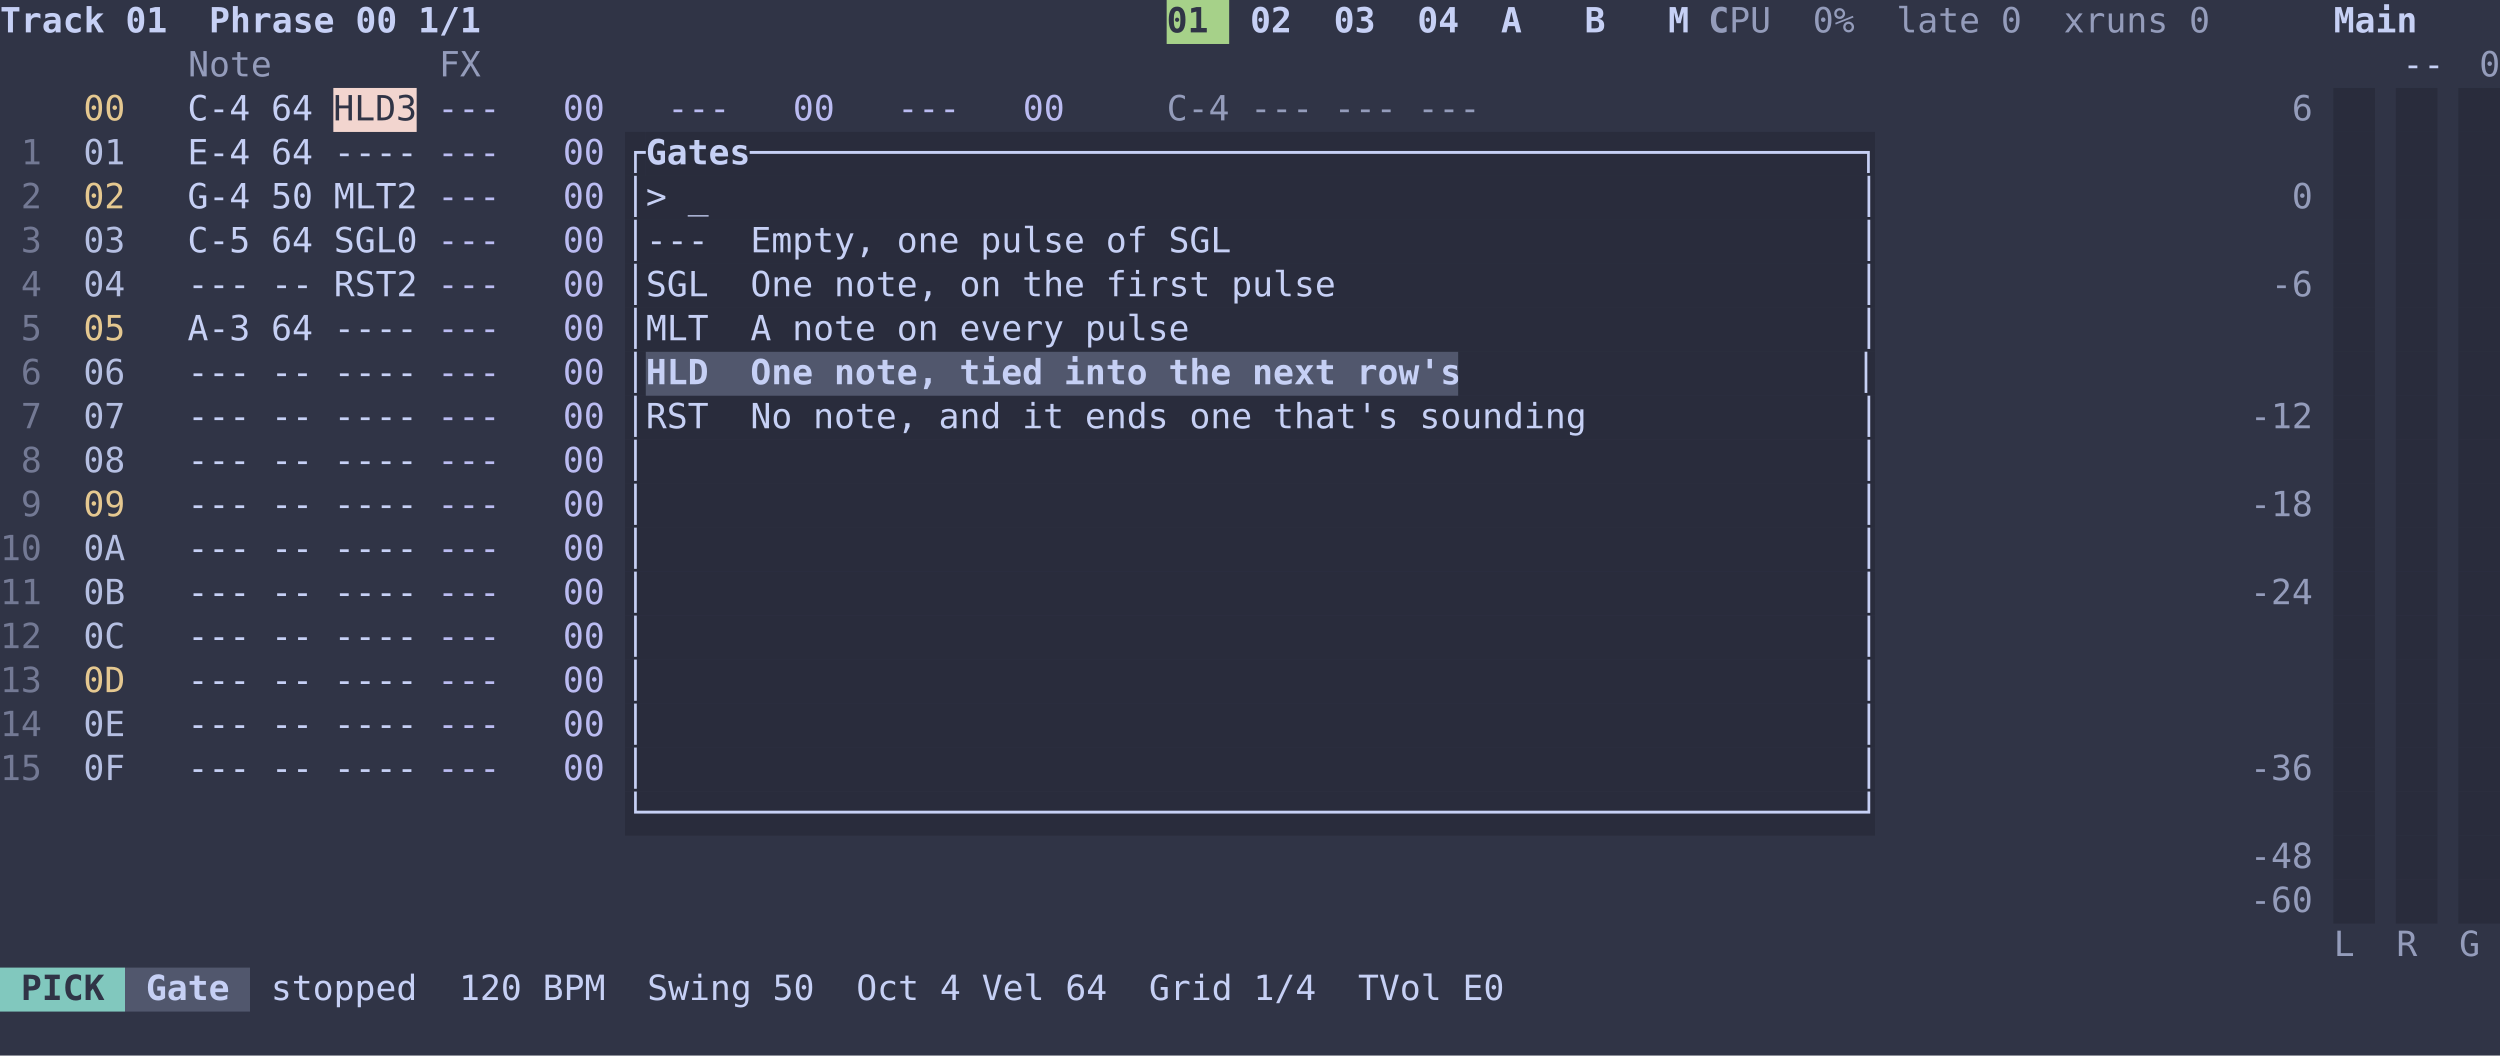
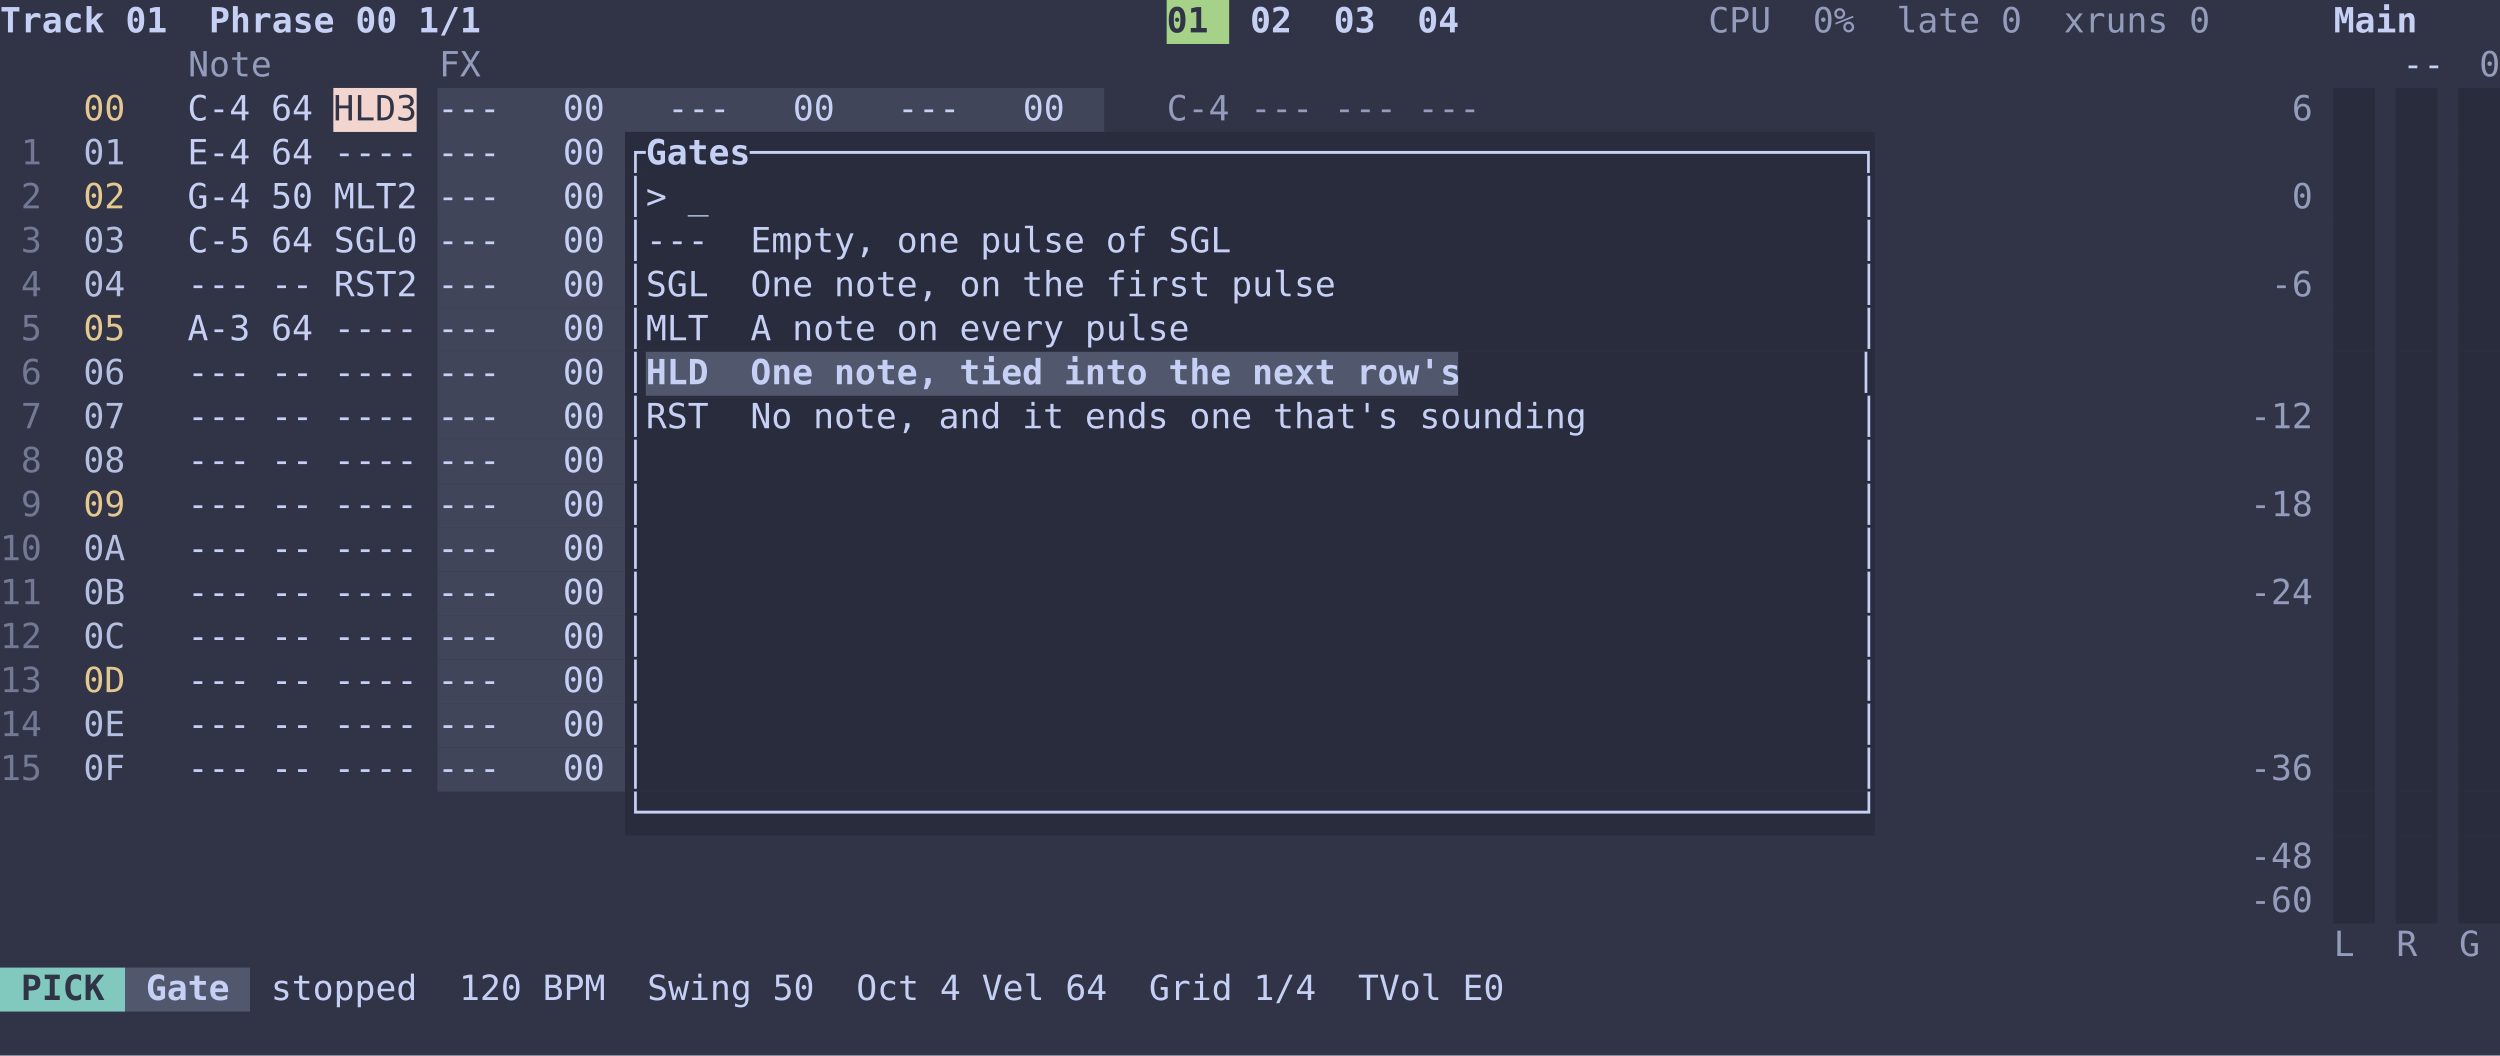
<svg xmlns="http://www.w3.org/2000/svg" viewBox="0 0 1080 456" width="1080" height="456" font-family="'JetBrains Mono', 'SF Mono', Menlo, Consolas, monospace" font-size="15">
  <rect width="100%" height="100%" fill="#303446" />
  <text x="0" y="14" fill="#c6d0f5" font-weight="bold" textLength="495" lengthAdjust="spacingAndGlyphs" xml:space="preserve">Track 01  Phrase 00 1/1                                </text>
  <rect x="504" y="0" width="27" height="19" fill="#a6d189" />
  <text x="504" y="14" fill="#303446" font-weight="bold" textLength="27" lengthAdjust="spacingAndGlyphs" xml:space="preserve">01 </text>
-   <text x="531" y="14" fill="#c6d0f5" font-weight="bold" textLength="207" lengthAdjust="spacingAndGlyphs" xml:space="preserve"> 02  03  04  A   B   M </text>
-   <text x="738" y="14" fill="#949cbb" font-weight="bold" textLength="9" lengthAdjust="spacingAndGlyphs" xml:space="preserve">C</text>
-   <text x="747" y="14" fill="#949cbb" textLength="216" lengthAdjust="spacingAndGlyphs" xml:space="preserve">PU  0%  late 0  xruns 0 </text>
+   <text x="531" y="14" fill="#c6d0f5" font-weight="bold" textLength="108" lengthAdjust="spacingAndGlyphs" xml:space="preserve"> 02  03  04 </text>
+   <text x="738" y="14" fill="#949cbb" textLength="225" lengthAdjust="spacingAndGlyphs" xml:space="preserve">CPU  0%  late 0  xruns 0 </text>
  <text x="963" y="14" fill="#c6d0f5" font-weight="bold" textLength="81" lengthAdjust="spacingAndGlyphs" xml:space="preserve">     Main</text>
  <text x="0" y="33" fill="#949cbb" textLength="207" lengthAdjust="spacingAndGlyphs" xml:space="preserve">         Note        FX</text>
  <text x="207" y="33" fill="#c6d0f5" textLength="855" lengthAdjust="spacingAndGlyphs" xml:space="preserve">                                                                                            -- </text>
  <text x="1062" y="33" fill="#949cbb" textLength="18" lengthAdjust="spacingAndGlyphs" xml:space="preserve"> 0</text>
  <text x="27" y="52" fill="#e5c890" textLength="27" lengthAdjust="spacingAndGlyphs" xml:space="preserve"> 00</text>
  <text x="81" y="52" fill="#c6d0f5" textLength="63" lengthAdjust="spacingAndGlyphs" xml:space="preserve">C-4 64 </text>
  <rect x="144" y="38" width="36" height="19" fill="#f2d5cf" />
  <text x="144" y="52" fill="#303446" textLength="36" lengthAdjust="spacingAndGlyphs" xml:space="preserve">HLD3</text>
-   <text x="189" y="52" fill="#babbf1" textLength="288" lengthAdjust="spacingAndGlyphs" xml:space="preserve">---   00   ---   00   ---   00  </text>
+   <rect x="189" y="38" width="288" height="19" fill="#414559" />
+   <text x="189" y="52" fill="#c6d0f5" textLength="288" lengthAdjust="spacingAndGlyphs" xml:space="preserve">---   00   ---   00   ---   00  </text>
  <text x="495" y="52" fill="#949cbb" textLength="144" lengthAdjust="spacingAndGlyphs" xml:space="preserve"> C-4 --- --- ---</text>
  <text x="963" y="52" fill="#949cbb" textLength="45" lengthAdjust="spacingAndGlyphs" xml:space="preserve">   6 </text>
  <rect x="1008" y="38" width="18" height="19" fill="#292c3c" />
  <rect x="1035" y="38" width="18" height="19" fill="#292c3c" />
  <rect x="1062" y="38" width="18" height="19" fill="#292c3c" />
  <text x="0" y="71" fill="#737994" textLength="27" lengthAdjust="spacingAndGlyphs" xml:space="preserve"> 1 </text>
  <text x="27" y="71" fill="#b5bfe2" textLength="27" lengthAdjust="spacingAndGlyphs" xml:space="preserve"> 01</text>
  <text x="81" y="71" fill="#c6d0f5" textLength="108" lengthAdjust="spacingAndGlyphs" xml:space="preserve">E-4 64 ---- </text>
-   <text x="189" y="71" fill="#babbf1" textLength="81" lengthAdjust="spacingAndGlyphs" xml:space="preserve">---   00 </text>
+   <rect x="189" y="57" width="81" height="19" fill="#414559" />
+   <text x="189" y="71" fill="#c6d0f5" textLength="81" lengthAdjust="spacingAndGlyphs" xml:space="preserve">---   00 </text>
  <rect x="270" y="57" width="9" height="19" fill="#292c3c" />
  <text x="270" y="71" fill="#c6d0f5" textLength="9" lengthAdjust="spacingAndGlyphs" xml:space="preserve">┌</text>
  <rect x="279" y="57" width="45" height="19" fill="#292c3c" />
  <text x="279" y="71" fill="#c6d0f5" font-weight="bold" textLength="45" lengthAdjust="spacingAndGlyphs" xml:space="preserve">Gates</text>
  <rect x="324" y="57" width="486" height="19" fill="#292c3c" />
  <text x="324" y="71" fill="#c6d0f5" textLength="486" lengthAdjust="spacingAndGlyphs" xml:space="preserve">─────────────────────────────────────────────────────┐</text>
  <rect x="1008" y="57" width="18" height="19" fill="#292c3c" />
  <rect x="1035" y="57" width="18" height="19" fill="#292c3c" />
  <rect x="1062" y="57" width="18" height="19" fill="#292c3c" />
  <text x="0" y="90" fill="#737994" textLength="27" lengthAdjust="spacingAndGlyphs" xml:space="preserve"> 2 </text>
  <text x="27" y="90" fill="#e5c890" textLength="27" lengthAdjust="spacingAndGlyphs" xml:space="preserve"> 02</text>
  <text x="81" y="90" fill="#c6d0f5" textLength="108" lengthAdjust="spacingAndGlyphs" xml:space="preserve">G-4 50 MLT2 </text>
-   <text x="189" y="90" fill="#babbf1" textLength="81" lengthAdjust="spacingAndGlyphs" xml:space="preserve">---   00 </text>
+   <rect x="189" y="76" width="81" height="19" fill="#414559" />
+   <text x="189" y="90" fill="#c6d0f5" textLength="81" lengthAdjust="spacingAndGlyphs" xml:space="preserve">---   00 </text>
  <rect x="270" y="76" width="540" height="19" fill="#292c3c" />
  <text x="270" y="90" fill="#c6d0f5" textLength="540" lengthAdjust="spacingAndGlyphs" xml:space="preserve">│&gt; _                                                       │</text>
  <text x="963" y="90" fill="#949cbb" textLength="45" lengthAdjust="spacingAndGlyphs" xml:space="preserve">   0 </text>
  <rect x="1008" y="76" width="18" height="19" fill="#292c3c" />
  <rect x="1035" y="76" width="18" height="19" fill="#292c3c" />
  <rect x="1062" y="76" width="18" height="19" fill="#292c3c" />
  <text x="0" y="109" fill="#737994" textLength="27" lengthAdjust="spacingAndGlyphs" xml:space="preserve"> 3 </text>
  <text x="27" y="109" fill="#b5bfe2" textLength="27" lengthAdjust="spacingAndGlyphs" xml:space="preserve"> 03</text>
  <text x="81" y="109" fill="#c6d0f5" textLength="108" lengthAdjust="spacingAndGlyphs" xml:space="preserve">C-5 64 SGL0 </text>
-   <text x="189" y="109" fill="#babbf1" textLength="81" lengthAdjust="spacingAndGlyphs" xml:space="preserve">---   00 </text>
+   <rect x="189" y="95" width="81" height="19" fill="#414559" />
+   <text x="189" y="109" fill="#c6d0f5" textLength="81" lengthAdjust="spacingAndGlyphs" xml:space="preserve">---   00 </text>
  <rect x="270" y="95" width="540" height="19" fill="#292c3c" />
  <text x="270" y="109" fill="#c6d0f5" textLength="540" lengthAdjust="spacingAndGlyphs" xml:space="preserve">│---  Empty, one pulse of SGL                              │</text>
  <rect x="1008" y="95" width="18" height="19" fill="#292c3c" />
  <rect x="1035" y="95" width="18" height="19" fill="#292c3c" />
  <rect x="1062" y="95" width="18" height="19" fill="#292c3c" />
  <text x="0" y="128" fill="#737994" textLength="27" lengthAdjust="spacingAndGlyphs" xml:space="preserve"> 4 </text>
  <text x="27" y="128" fill="#b5bfe2" textLength="27" lengthAdjust="spacingAndGlyphs" xml:space="preserve"> 04</text>
  <text x="81" y="128" fill="#c6d0f5" textLength="108" lengthAdjust="spacingAndGlyphs" xml:space="preserve">--- -- RST2 </text>
-   <text x="189" y="128" fill="#babbf1" textLength="81" lengthAdjust="spacingAndGlyphs" xml:space="preserve">---   00 </text>
+   <rect x="189" y="114" width="81" height="19" fill="#414559" />
+   <text x="189" y="128" fill="#c6d0f5" textLength="81" lengthAdjust="spacingAndGlyphs" xml:space="preserve">---   00 </text>
  <rect x="270" y="114" width="540" height="19" fill="#292c3c" />
  <text x="270" y="128" fill="#c6d0f5" textLength="540" lengthAdjust="spacingAndGlyphs" xml:space="preserve">│SGL  One note, on the first pulse                         │</text>
  <text x="963" y="128" fill="#949cbb" textLength="45" lengthAdjust="spacingAndGlyphs" xml:space="preserve">  -6 </text>
  <rect x="1008" y="114" width="18" height="19" fill="#292c3c" />
  <rect x="1035" y="114" width="18" height="19" fill="#292c3c" />
  <rect x="1062" y="114" width="18" height="19" fill="#292c3c" />
  <text x="0" y="147" fill="#737994" textLength="27" lengthAdjust="spacingAndGlyphs" xml:space="preserve"> 5 </text>
  <text x="27" y="147" fill="#e5c890" textLength="27" lengthAdjust="spacingAndGlyphs" xml:space="preserve"> 05</text>
  <text x="81" y="147" fill="#c6d0f5" textLength="108" lengthAdjust="spacingAndGlyphs" xml:space="preserve">A-3 64 ---- </text>
-   <text x="189" y="147" fill="#babbf1" textLength="81" lengthAdjust="spacingAndGlyphs" xml:space="preserve">---   00 </text>
+   <rect x="189" y="133" width="81" height="19" fill="#414559" />
+   <text x="189" y="147" fill="#c6d0f5" textLength="81" lengthAdjust="spacingAndGlyphs" xml:space="preserve">---   00 </text>
  <rect x="270" y="133" width="540" height="19" fill="#292c3c" />
  <text x="270" y="147" fill="#c6d0f5" textLength="540" lengthAdjust="spacingAndGlyphs" xml:space="preserve">│MLT  A note on every pulse                                │</text>
  <rect x="1008" y="133" width="18" height="19" fill="#292c3c" />
  <rect x="1035" y="133" width="18" height="19" fill="#292c3c" />
  <rect x="1062" y="133" width="18" height="19" fill="#292c3c" />
  <text x="0" y="166" fill="#737994" textLength="27" lengthAdjust="spacingAndGlyphs" xml:space="preserve"> 6 </text>
  <text x="27" y="166" fill="#b5bfe2" textLength="27" lengthAdjust="spacingAndGlyphs" xml:space="preserve"> 06</text>
  <text x="81" y="166" fill="#c6d0f5" textLength="108" lengthAdjust="spacingAndGlyphs" xml:space="preserve">--- -- ---- </text>
-   <text x="189" y="166" fill="#babbf1" textLength="81" lengthAdjust="spacingAndGlyphs" xml:space="preserve">---   00 </text>
+   <rect x="189" y="152" width="81" height="19" fill="#414559" />
+   <text x="189" y="166" fill="#c6d0f5" textLength="81" lengthAdjust="spacingAndGlyphs" xml:space="preserve">---   00 </text>
  <rect x="270" y="152" width="9" height="19" fill="#292c3c" />
  <text x="270" y="166" fill="#c6d0f5" textLength="9" lengthAdjust="spacingAndGlyphs" xml:space="preserve">│</text>
  <rect x="279" y="152" width="351" height="19" fill="#51576d" />
  <text x="279" y="166" fill="#c6d0f5" font-weight="bold" textLength="351" lengthAdjust="spacingAndGlyphs" xml:space="preserve">HLD  One note, tied into the next row's</text>
  <rect x="630" y="152" width="180" height="19" fill="#292c3c" />
  <text x="630" y="166" fill="#c6d0f5" textLength="180" lengthAdjust="spacingAndGlyphs" xml:space="preserve">                   │</text>
  <rect x="1008" y="152" width="18" height="19" fill="#292c3c" />
  <rect x="1035" y="152" width="18" height="19" fill="#292c3c" />
  <rect x="1062" y="152" width="18" height="19" fill="#292c3c" />
  <text x="0" y="185" fill="#737994" textLength="27" lengthAdjust="spacingAndGlyphs" xml:space="preserve"> 7 </text>
  <text x="27" y="185" fill="#b5bfe2" textLength="27" lengthAdjust="spacingAndGlyphs" xml:space="preserve"> 07</text>
  <text x="81" y="185" fill="#c6d0f5" textLength="108" lengthAdjust="spacingAndGlyphs" xml:space="preserve">--- -- ---- </text>
-   <text x="189" y="185" fill="#babbf1" textLength="81" lengthAdjust="spacingAndGlyphs" xml:space="preserve">---   00 </text>
+   <rect x="189" y="171" width="81" height="19" fill="#414559" />
+   <text x="189" y="185" fill="#c6d0f5" textLength="81" lengthAdjust="spacingAndGlyphs" xml:space="preserve">---   00 </text>
  <rect x="270" y="171" width="540" height="19" fill="#292c3c" />
  <text x="270" y="185" fill="#c6d0f5" textLength="540" lengthAdjust="spacingAndGlyphs" xml:space="preserve">│RST  No note, and it ends one that's sounding             │</text>
  <text x="963" y="185" fill="#949cbb" textLength="45" lengthAdjust="spacingAndGlyphs" xml:space="preserve"> -12 </text>
  <rect x="1008" y="171" width="18" height="19" fill="#292c3c" />
  <rect x="1035" y="171" width="18" height="19" fill="#292c3c" />
  <rect x="1062" y="171" width="18" height="19" fill="#292c3c" />
  <text x="0" y="204" fill="#737994" textLength="27" lengthAdjust="spacingAndGlyphs" xml:space="preserve"> 8 </text>
  <text x="27" y="204" fill="#b5bfe2" textLength="27" lengthAdjust="spacingAndGlyphs" xml:space="preserve"> 08</text>
  <text x="81" y="204" fill="#c6d0f5" textLength="108" lengthAdjust="spacingAndGlyphs" xml:space="preserve">--- -- ---- </text>
-   <text x="189" y="204" fill="#babbf1" textLength="81" lengthAdjust="spacingAndGlyphs" xml:space="preserve">---   00 </text>
+   <rect x="189" y="190" width="81" height="19" fill="#414559" />
+   <text x="189" y="204" fill="#c6d0f5" textLength="81" lengthAdjust="spacingAndGlyphs" xml:space="preserve">---   00 </text>
  <rect x="270" y="190" width="540" height="19" fill="#292c3c" />
  <text x="270" y="204" fill="#c6d0f5" textLength="540" lengthAdjust="spacingAndGlyphs" xml:space="preserve">│                                                          │</text>
  <rect x="1008" y="190" width="18" height="19" fill="#292c3c" />
  <rect x="1035" y="190" width="18" height="19" fill="#292c3c" />
  <rect x="1062" y="190" width="18" height="19" fill="#292c3c" />
  <text x="0" y="223" fill="#737994" textLength="27" lengthAdjust="spacingAndGlyphs" xml:space="preserve"> 9 </text>
  <text x="27" y="223" fill="#e5c890" textLength="27" lengthAdjust="spacingAndGlyphs" xml:space="preserve"> 09</text>
  <text x="81" y="223" fill="#c6d0f5" textLength="108" lengthAdjust="spacingAndGlyphs" xml:space="preserve">--- -- ---- </text>
-   <text x="189" y="223" fill="#babbf1" textLength="81" lengthAdjust="spacingAndGlyphs" xml:space="preserve">---   00 </text>
+   <rect x="189" y="209" width="81" height="19" fill="#414559" />
+   <text x="189" y="223" fill="#c6d0f5" textLength="81" lengthAdjust="spacingAndGlyphs" xml:space="preserve">---   00 </text>
  <rect x="270" y="209" width="540" height="19" fill="#292c3c" />
  <text x="270" y="223" fill="#c6d0f5" textLength="540" lengthAdjust="spacingAndGlyphs" xml:space="preserve">│                                                          │</text>
  <text x="963" y="223" fill="#949cbb" textLength="45" lengthAdjust="spacingAndGlyphs" xml:space="preserve"> -18 </text>
  <rect x="1008" y="209" width="18" height="19" fill="#292c3c" />
  <rect x="1035" y="209" width="18" height="19" fill="#292c3c" />
  <rect x="1062" y="209" width="18" height="19" fill="#292c3c" />
  <text x="0" y="242" fill="#737994" textLength="27" lengthAdjust="spacingAndGlyphs" xml:space="preserve">10 </text>
  <text x="27" y="242" fill="#b5bfe2" textLength="27" lengthAdjust="spacingAndGlyphs" xml:space="preserve"> 0A</text>
  <text x="81" y="242" fill="#c6d0f5" textLength="108" lengthAdjust="spacingAndGlyphs" xml:space="preserve">--- -- ---- </text>
-   <text x="189" y="242" fill="#babbf1" textLength="81" lengthAdjust="spacingAndGlyphs" xml:space="preserve">---   00 </text>
+   <rect x="189" y="228" width="81" height="19" fill="#414559" />
+   <text x="189" y="242" fill="#c6d0f5" textLength="81" lengthAdjust="spacingAndGlyphs" xml:space="preserve">---   00 </text>
  <rect x="270" y="228" width="540" height="19" fill="#292c3c" />
  <text x="270" y="242" fill="#c6d0f5" textLength="540" lengthAdjust="spacingAndGlyphs" xml:space="preserve">│                                                          │</text>
  <rect x="1008" y="228" width="18" height="19" fill="#292c3c" />
  <rect x="1035" y="228" width="18" height="19" fill="#292c3c" />
  <rect x="1062" y="228" width="18" height="19" fill="#292c3c" />
  <text x="0" y="261" fill="#737994" textLength="27" lengthAdjust="spacingAndGlyphs" xml:space="preserve">11 </text>
  <text x="27" y="261" fill="#b5bfe2" textLength="27" lengthAdjust="spacingAndGlyphs" xml:space="preserve"> 0B</text>
  <text x="81" y="261" fill="#c6d0f5" textLength="108" lengthAdjust="spacingAndGlyphs" xml:space="preserve">--- -- ---- </text>
-   <text x="189" y="261" fill="#babbf1" textLength="81" lengthAdjust="spacingAndGlyphs" xml:space="preserve">---   00 </text>
+   <rect x="189" y="247" width="81" height="19" fill="#414559" />
+   <text x="189" y="261" fill="#c6d0f5" textLength="81" lengthAdjust="spacingAndGlyphs" xml:space="preserve">---   00 </text>
  <rect x="270" y="247" width="540" height="19" fill="#292c3c" />
  <text x="270" y="261" fill="#c6d0f5" textLength="540" lengthAdjust="spacingAndGlyphs" xml:space="preserve">│                                                          │</text>
  <text x="963" y="261" fill="#949cbb" textLength="45" lengthAdjust="spacingAndGlyphs" xml:space="preserve"> -24 </text>
  <rect x="1008" y="247" width="18" height="19" fill="#292c3c" />
  <rect x="1035" y="247" width="18" height="19" fill="#292c3c" />
  <rect x="1062" y="247" width="18" height="19" fill="#292c3c" />
  <text x="0" y="280" fill="#737994" textLength="27" lengthAdjust="spacingAndGlyphs" xml:space="preserve">12 </text>
  <text x="27" y="280" fill="#b5bfe2" textLength="27" lengthAdjust="spacingAndGlyphs" xml:space="preserve"> 0C</text>
  <text x="81" y="280" fill="#c6d0f5" textLength="108" lengthAdjust="spacingAndGlyphs" xml:space="preserve">--- -- ---- </text>
-   <text x="189" y="280" fill="#babbf1" textLength="81" lengthAdjust="spacingAndGlyphs" xml:space="preserve">---   00 </text>
+   <rect x="189" y="266" width="81" height="19" fill="#414559" />
+   <text x="189" y="280" fill="#c6d0f5" textLength="81" lengthAdjust="spacingAndGlyphs" xml:space="preserve">---   00 </text>
  <rect x="270" y="266" width="540" height="19" fill="#292c3c" />
  <text x="270" y="280" fill="#c6d0f5" textLength="540" lengthAdjust="spacingAndGlyphs" xml:space="preserve">│                                                          │</text>
  <rect x="1008" y="266" width="18" height="19" fill="#292c3c" />
  <rect x="1035" y="266" width="18" height="19" fill="#292c3c" />
  <rect x="1062" y="266" width="18" height="19" fill="#292c3c" />
  <text x="0" y="299" fill="#737994" textLength="27" lengthAdjust="spacingAndGlyphs" xml:space="preserve">13 </text>
  <text x="27" y="299" fill="#e5c890" textLength="27" lengthAdjust="spacingAndGlyphs" xml:space="preserve"> 0D</text>
  <text x="81" y="299" fill="#c6d0f5" textLength="108" lengthAdjust="spacingAndGlyphs" xml:space="preserve">--- -- ---- </text>
-   <text x="189" y="299" fill="#babbf1" textLength="81" lengthAdjust="spacingAndGlyphs" xml:space="preserve">---   00 </text>
+   <rect x="189" y="285" width="81" height="19" fill="#414559" />
+   <text x="189" y="299" fill="#c6d0f5" textLength="81" lengthAdjust="spacingAndGlyphs" xml:space="preserve">---   00 </text>
  <rect x="270" y="285" width="540" height="19" fill="#292c3c" />
  <text x="270" y="299" fill="#c6d0f5" textLength="540" lengthAdjust="spacingAndGlyphs" xml:space="preserve">│                                                          │</text>
  <rect x="1008" y="285" width="18" height="19" fill="#292c3c" />
  <rect x="1035" y="285" width="18" height="19" fill="#292c3c" />
  <rect x="1062" y="285" width="18" height="19" fill="#292c3c" />
  <text x="0" y="318" fill="#737994" textLength="27" lengthAdjust="spacingAndGlyphs" xml:space="preserve">14 </text>
  <text x="27" y="318" fill="#b5bfe2" textLength="27" lengthAdjust="spacingAndGlyphs" xml:space="preserve"> 0E</text>
  <text x="81" y="318" fill="#c6d0f5" textLength="108" lengthAdjust="spacingAndGlyphs" xml:space="preserve">--- -- ---- </text>
-   <text x="189" y="318" fill="#babbf1" textLength="81" lengthAdjust="spacingAndGlyphs" xml:space="preserve">---   00 </text>
+   <rect x="189" y="304" width="81" height="19" fill="#414559" />
+   <text x="189" y="318" fill="#c6d0f5" textLength="81" lengthAdjust="spacingAndGlyphs" xml:space="preserve">---   00 </text>
  <rect x="270" y="304" width="540" height="19" fill="#292c3c" />
  <text x="270" y="318" fill="#c6d0f5" textLength="540" lengthAdjust="spacingAndGlyphs" xml:space="preserve">│                                                          │</text>
  <rect x="1008" y="304" width="18" height="19" fill="#292c3c" />
  <rect x="1035" y="304" width="18" height="19" fill="#292c3c" />
  <rect x="1062" y="304" width="18" height="19" fill="#292c3c" />
  <text x="0" y="337" fill="#737994" textLength="27" lengthAdjust="spacingAndGlyphs" xml:space="preserve">15 </text>
  <text x="27" y="337" fill="#b5bfe2" textLength="27" lengthAdjust="spacingAndGlyphs" xml:space="preserve"> 0F</text>
  <text x="81" y="337" fill="#c6d0f5" textLength="108" lengthAdjust="spacingAndGlyphs" xml:space="preserve">--- -- ---- </text>
-   <text x="189" y="337" fill="#babbf1" textLength="81" lengthAdjust="spacingAndGlyphs" xml:space="preserve">---   00 </text>
+   <rect x="189" y="323" width="81" height="19" fill="#414559" />
+   <text x="189" y="337" fill="#c6d0f5" textLength="81" lengthAdjust="spacingAndGlyphs" xml:space="preserve">---   00 </text>
  <rect x="270" y="323" width="540" height="19" fill="#292c3c" />
  <text x="270" y="337" fill="#c6d0f5" textLength="540" lengthAdjust="spacingAndGlyphs" xml:space="preserve">│                                                          │</text>
  <text x="963" y="337" fill="#949cbb" textLength="45" lengthAdjust="spacingAndGlyphs" xml:space="preserve"> -36 </text>
  <rect x="1008" y="323" width="18" height="19" fill="#292c3c" />
  <rect x="1035" y="323" width="18" height="19" fill="#292c3c" />
  <rect x="1062" y="323" width="18" height="19" fill="#292c3c" />
  <rect x="270" y="342" width="540" height="19" fill="#292c3c" />
  <text x="270" y="356" fill="#c6d0f5" textLength="540" lengthAdjust="spacingAndGlyphs" xml:space="preserve">└──────────────────────────────────────────────────────────┘</text>
  <rect x="1008" y="342" width="18" height="19" fill="#292c3c" />
  <rect x="1035" y="342" width="18" height="19" fill="#292c3c" />
  <rect x="1062" y="342" width="18" height="19" fill="#292c3c" />
  <text x="963" y="375" fill="#949cbb" textLength="45" lengthAdjust="spacingAndGlyphs" xml:space="preserve"> -48 </text>
  <rect x="1008" y="361" width="18" height="19" fill="#292c3c" />
  <rect x="1035" y="361" width="18" height="19" fill="#292c3c" />
  <rect x="1062" y="361" width="18" height="19" fill="#292c3c" />
  <text x="963" y="394" fill="#949cbb" textLength="45" lengthAdjust="spacingAndGlyphs" xml:space="preserve"> -60 </text>
  <rect x="1008" y="380" width="18" height="19" fill="#292c3c" />
  <rect x="1035" y="380" width="18" height="19" fill="#292c3c" />
  <rect x="1062" y="380" width="18" height="19" fill="#292c3c" />
  <text x="963" y="413" fill="#949cbb" textLength="108" lengthAdjust="spacingAndGlyphs" xml:space="preserve">     L  R  G</text>
  <rect x="0" y="418" width="54" height="19" fill="#81c8be" />
  <text x="0" y="432" fill="#303446" font-weight="bold" textLength="54" lengthAdjust="spacingAndGlyphs" xml:space="preserve"> PICK </text>
  <rect x="54" y="418" width="54" height="19" fill="#51576d" />
  <text x="54" y="432" fill="#c6d0f5" font-weight="bold" textLength="54" lengthAdjust="spacingAndGlyphs" xml:space="preserve"> Gate </text>
  <text x="108" y="432" fill="#c6d0f5" textLength="972" lengthAdjust="spacingAndGlyphs" xml:space="preserve"> stopped  120 BPM  Swing 50  Oct 4 Vel 64  Grid 1/4  TVol E0                                                </text>
</svg>
